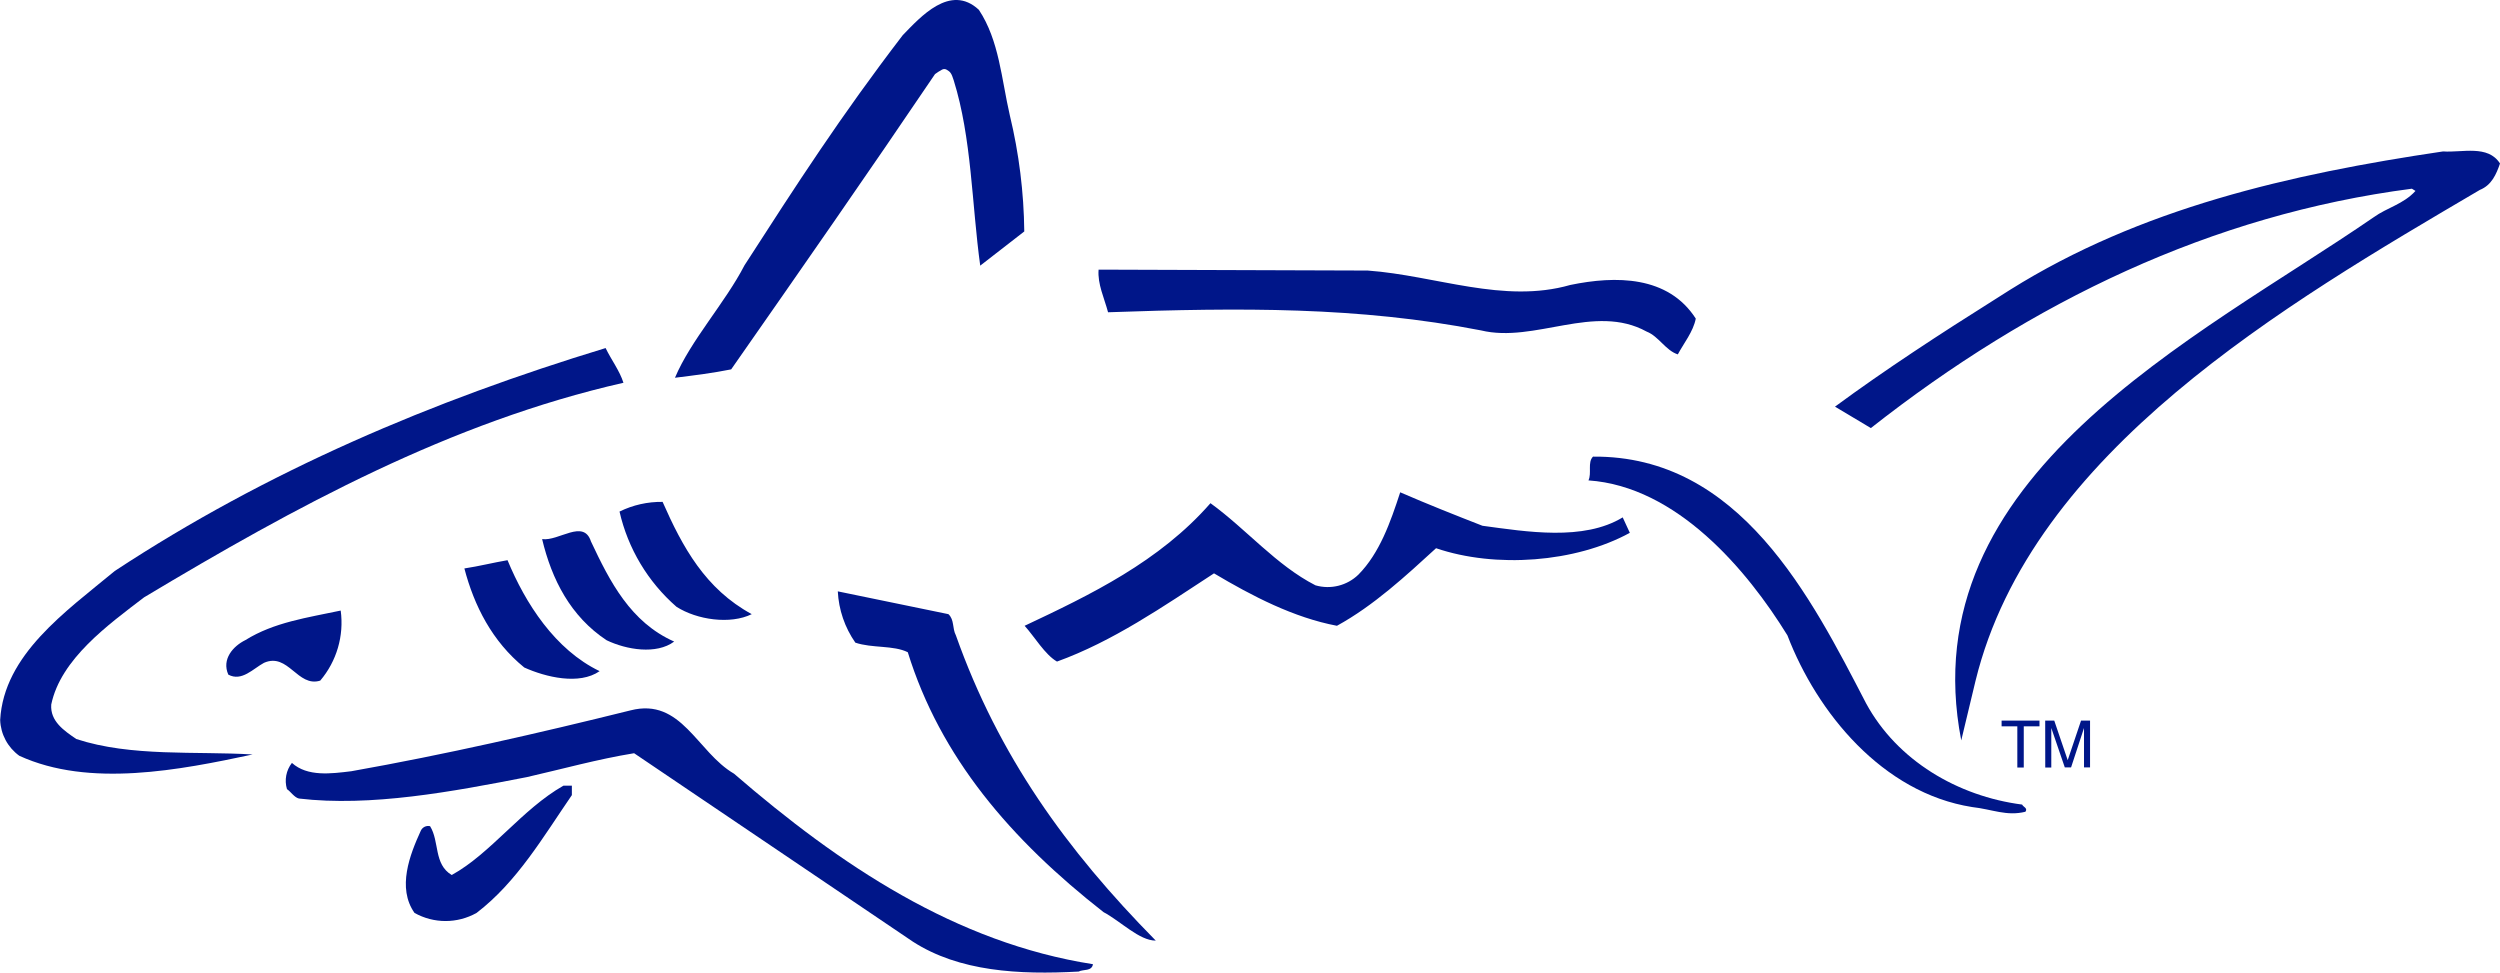
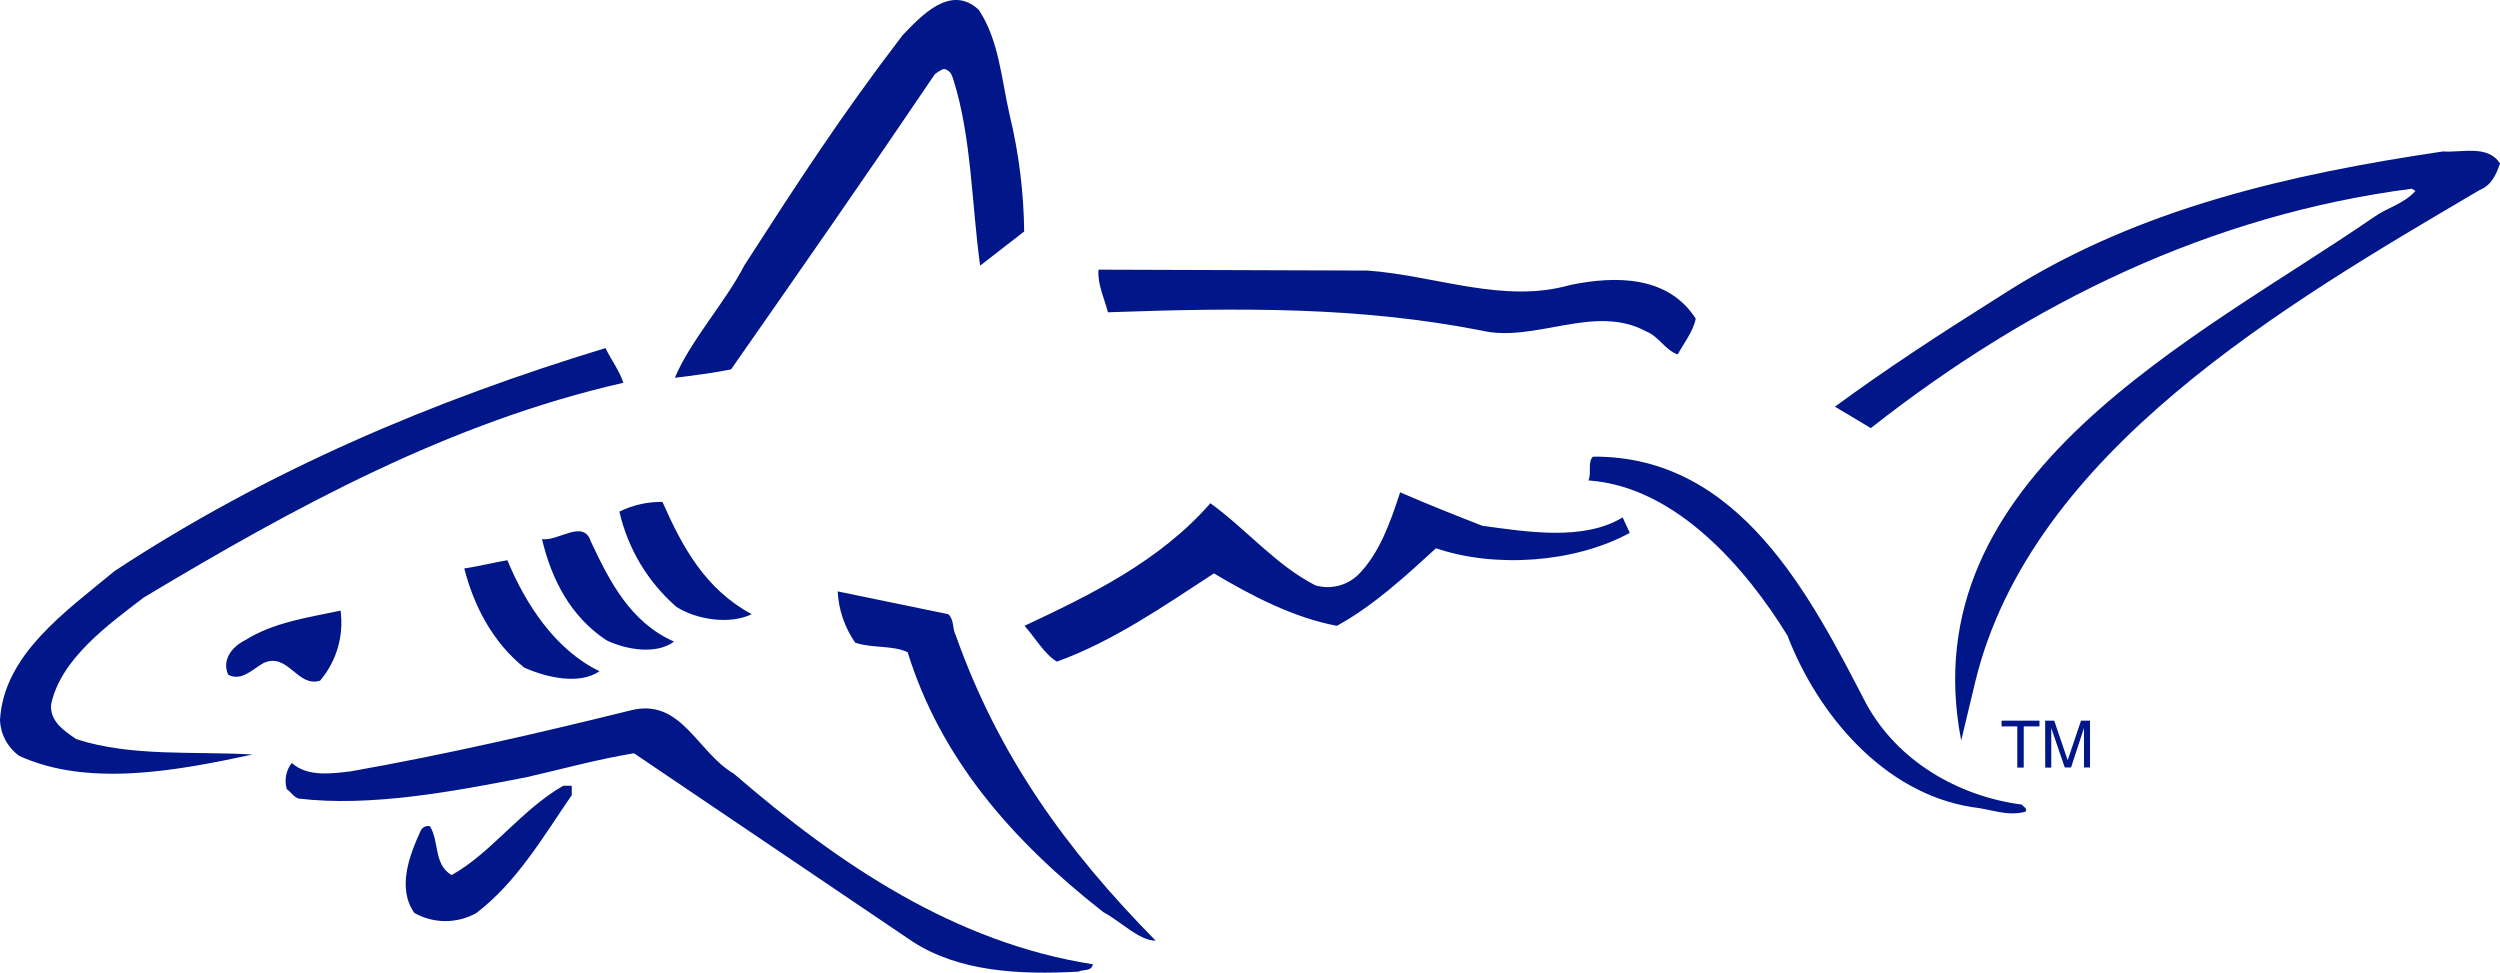
- <svg xmlns="http://www.w3.org/2000/svg" data-name="Layer 1" viewBox="0 0 438.65 170.65">
+ <svg xmlns="http://www.w3.org/2000/svg" data-name="Layer 1" viewBox="0.03 0 438.62 170.65">
  <path d="M357.85 126.44v1h-2.76v7.23h-1.13v-7.23h-2.76v-1zm1 0h1.59l2.36 6.94 2.34-6.94h1.58v8.21h-1.06v-4.85-.83-1.24l-2.27 6.92h-1.1l-2.37-6.92V134.67h-1.06zM428.66 26.57c-27 4-53.15 10-75.94 24.26l-2.65 1.68c-9.69 6.09-19.3 12.36-28.1 18.84l6.29 3.76c28.2-22.18 59.77-37.43 94.93-42l.63.39c-2.1 2.32-5 2.93-7.32 4.61-31 21.32-81.39 45.36-72.38 91.8l2.51-10.47c9.83-40.15 54.38-66.07 88.47-86.11 2.09-.85 2.89-2.74 3.55-4.64-2.11-3.34-6.68-1.88-9.99-2.12zM275.52 50c-11.69 3.35-23.55-1.65-35.53-2.53l-47.23-.16c-.21 2.5 1 5 1.66 7.48 23.22-.82 43.93-1 65.43 3.18 9.44 2.29 19.92-4.82 29.07.21 2.12.83 3.35 3.33 5.47 4 1-1.89 2.72-4 3.15-6.28-4.85-7.55-14.05-7.55-22.02-5.9zM89.05 98.29c-2.51.43-5 1.06-7.57 1.45 1.71 6.53 4.87 12.8 10.51 17.38 3.75 1.69 9.64 3.13 13.22.64-7.82-3.76-13.03-11.9-16.16-19.47zM284.72 90.78c-6.88 4.19-16.89 2.51-24.61 1.47-4.85-1.89-9.61-3.78-14.43-5.87-1.71 5.25-3.61 10.67-7.33 14.44a7.73 7.73 0 0 1-7.54 1.88c-6.91-3.54-12.1-9.83-18.42-14.41-8.95 10.24-21.07 16.08-32.61 21.51 1.71 1.88 3.56 5.06 5.68 6.28 9.79-3.54 18.56-9.61 27.55-15.48 6.72 4 14 7.77 21.57 9.2 6.45-3.53 12.12-8.79 17.39-13.61 10.41 3.55 24.44 2.53 34-2.7zM116.26 88.06a16.57 16.57 0 0 0-7.56 1.7 31.44 31.44 0 0 0 10 16.71c3.59 2.29 9.44 3.14 13.2 1.29-8.15-4.43-12.14-11.76-15.64-19.7zM167.72 111.48c-.66-1.26-.24-2.72-1.31-3.72l-19.41-4a17.24 17.24 0 0 0 3.08 9c2.95 1 6.69.43 9.2 1.68 5.71 18.41 18 32.81 34.34 45.6 3.1 1.66 6.28 5 9.17 5-15.7-15.93-27.58-32.43-35.07-53.56zM59.78 107.13c-5.83 1.24-11.7 2.05-16.72 5.18-2.15 1.06-4.2 3.34-3 6.06 2.35 1.27 4.36-1.05 6.26-2.07 4.25-1.88 5.89 4.37 9.87 3.12a15.71 15.71 0 0 0 3.59-12.29z" fill="#001689" />
  <path d="M8.99 123.62c1.66-8 10-14 16.29-18.81 26.57-15.92 53.73-30.73 84.11-37.65-.66-2.1-2.12-4-3.13-6.09-30.32 9.22-59.43 21.55-86.13 39.12-8.59 7.12-19.46 14.67-20.1 26.14a8.1 8.1 0 0 0 3.36 6.28c12.3 5.64 28.19 2.49 40.94-.23-10-.61-21.3.45-30.94-2.71-2.15-1.47-4.61-3.12-4.4-6.05zM128.79 135.75c-6.48-3.77-9.21-13.4-18.15-11.11-16.13 4-32.43 7.74-49 10.68-3.52.43-7.69 1-10.42-1.46a5.1 5.1 0 0 0-.87 4.6c.65.43 1.29 1.46 2.1 1.65 12.57 1.49 27-1.22 40-3.76 6.23-1.42 12.34-3.13 18.81-4.19l48.91 33.06c8.14 5.25 18.6 5.83 29.09 5.25.83-.44 2.3 0 2.51-1.29-24.05-3.76-44.38-17.36-62.98-33.43z" fill="#001689" />
  <path d="M98.87 137.85c-7.31 4.15-12.74 11.9-19.61 15.68-3.19-1.9-2.12-5.87-3.8-8.57a1.43 1.43 0 0 0-1.64.83c-1.9 4.15-4.19 10-1.09 14.39a11.12 11.12 0 0 0 10.89 0c7.12-5.45 11.69-13.35 16.72-20.67v-1.66zM354.8 141.17c-11.29-1.46-21.93-7.73-27.37-17.75-9.66-18.61-22.16-43.52-47.92-43.3-1 1-.19 2.92-.8 4.17 15.49 1.07 27.82 15.68 34.91 27.19 5.22 13.61 16.7 27.63 32.38 30.12 3.58.4 6.07 1.65 9.38.83.46-.65-.39-.83-.58-1.26zM103.69 95c-1.29-4-5.65 0-8.57-.41 1.69 7.09 5 13.58 11.32 17.75 3.49 1.67 8.73 2.55 11.85.23-7.65-3.39-11.27-10.49-14.6-17.57zM177.18 20.22c-1.46-6.33-1.86-13.13-5.43-18.5-5.01-4.66-10.27 1.28-13.36 4.46-10.91 14.24-18.58 26.13-27.76 40.37-3.4 6.59-9.44 13.16-12.2 19.73 3.35-.41 6.74-.84 9.86-1.47 12.28-17.58 24.1-34.55 35.77-51.81a10 10 0 0 1 1.21-.77.8.8 0 0 1 .83 0c.65.38.84.6 1.24 1.87 3.16 10.12 3.16 21.68 4.65 32.51l7.73-6a91.08 91.08 0 0 0-2.54-20.39z" fill="#001689" />
</svg>
